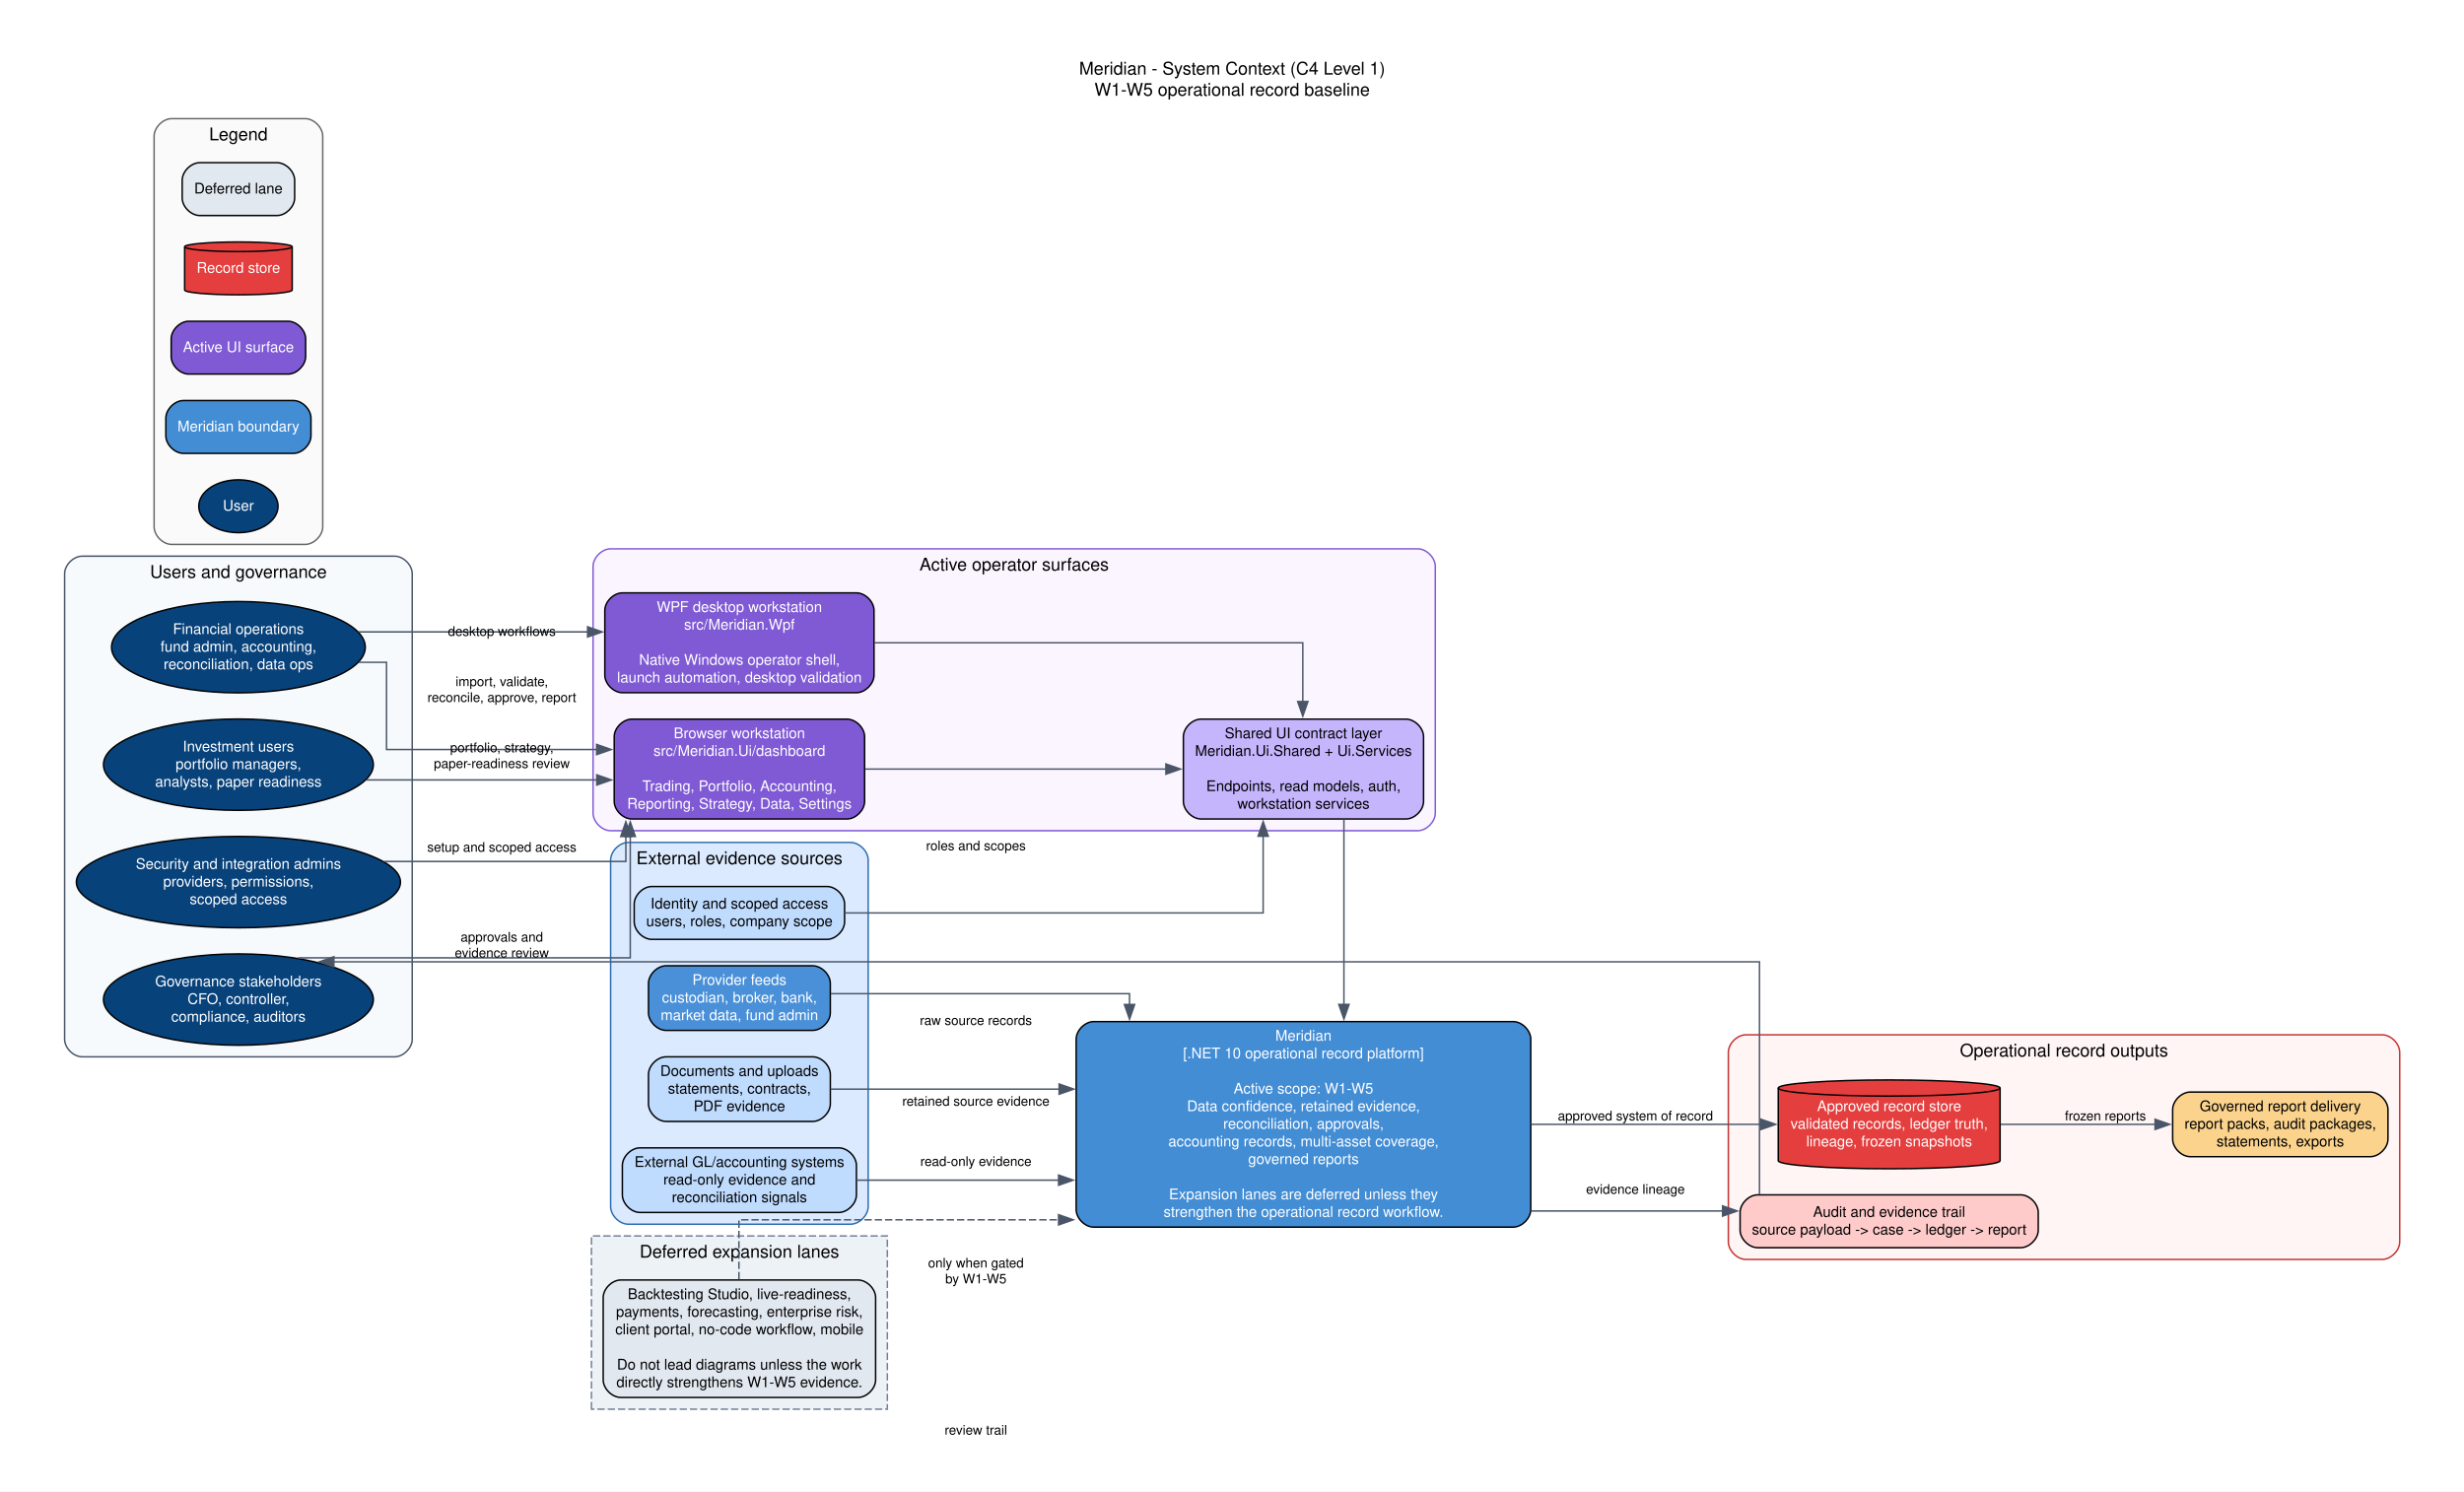
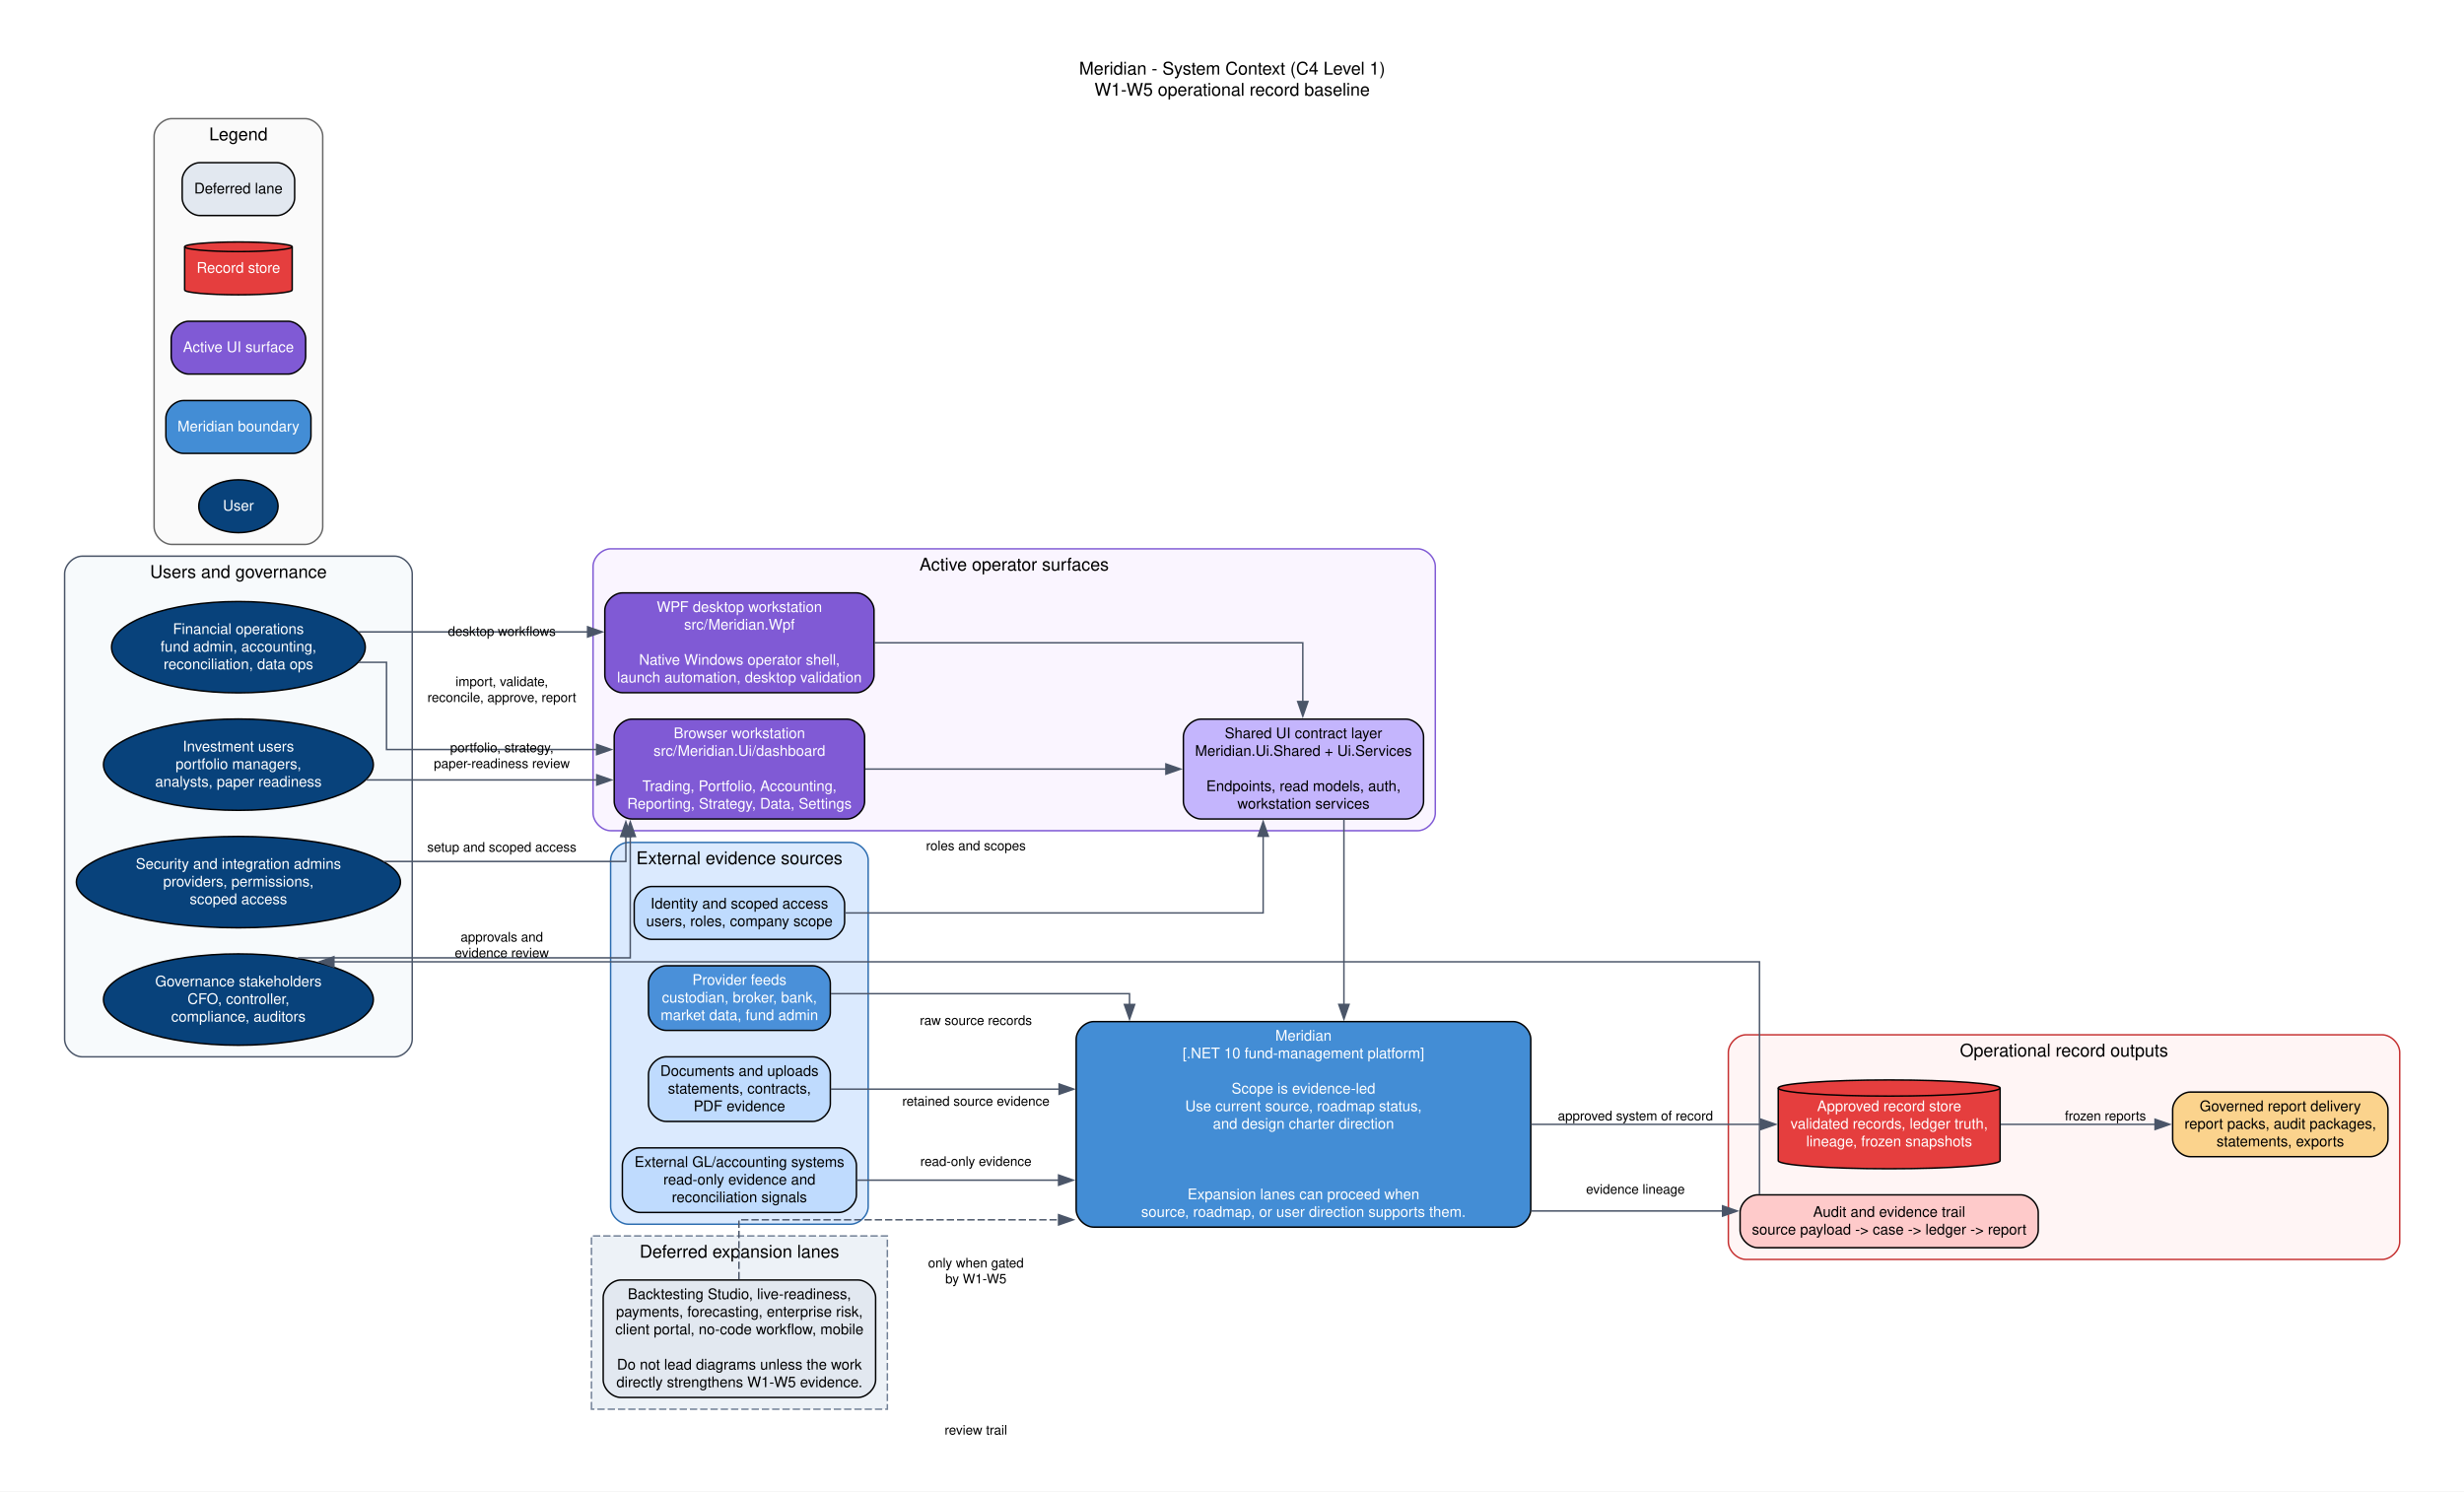
<svg xmlns="http://www.w3.org/2000/svg" width="1678pt" height="1016pt" viewBox="0.00 0.00 1678.00 1016.00">
  <g id="graph0" class="graph" transform="scale(1 1) rotate(0) translate(36 979.8)">
    <polygon fill="white" stroke="none" points="-36,36 -36,-979.8 1642.22,-979.8 1642.22,36 -36,36" />
    <text xml:space="preserve" text-anchor="middle" x="803.11" y="-929" font-family="Helvetica,sans-Serif" font-size="12.00">Meridian - System Context (C4 Level 1)</text>
    <text xml:space="preserve" text-anchor="middle" x="803.11" y="-914.6" font-family="Helvetica,sans-Serif" font-size="12.00">W1-W5 operational record baseline</text>
    <g id="clust1" class="cluster">
      <path fill="#f7fafc" stroke="#4a5568" d="M20,-260C20,-260 232.73,-260 232.73,-260 238.73,-260 244.73,-266 244.73,-272 244.73,-272 244.73,-589 244.73,-589 244.73,-595 238.73,-601 232.73,-601 232.73,-601 20,-601 20,-601 14,-601 8,-595 8,-589 8,-589 8,-272 8,-272 8,-266 14,-260 20,-260" />
      <text xml:space="preserve" text-anchor="middle" x="126.36" y="-586.2" font-family="Helvetica,sans-Serif" font-size="12.00">Users and governance</text>
    </g>
    <g id="clust2" class="cluster">
      <path fill="#faf5ff" stroke="#805ad5" d="M379.88,-414C379.88,-414 929.45,-414 929.45,-414 935.45,-414 941.45,-420 941.45,-426 941.45,-426 941.45,-594 941.45,-594 941.45,-600 935.45,-606 929.45,-606 929.45,-606 379.88,-606 379.88,-606 373.88,-606 367.88,-600 367.88,-594 367.88,-594 367.88,-426 367.88,-426 367.88,-420 373.88,-414 379.88,-414" />
      <text xml:space="preserve" text-anchor="middle" x="654.66" y="-591.2" font-family="Helvetica,sans-Serif" font-size="12.00">Active operator surfaces</text>
    </g>
    <g id="clust3" class="cluster">
      <path fill="#dbeafe" stroke="#2b6cb0" d="M391.84,-146C391.84,-146 543.24,-146 543.24,-146 549.24,-146 555.24,-152 555.24,-158 555.24,-158 555.24,-394 555.24,-394 555.24,-400 549.24,-406 543.24,-406 543.24,-406 391.84,-406 391.84,-406 385.84,-406 379.84,-400 379.84,-394 379.84,-394 379.84,-158 379.84,-158 379.84,-152 385.84,-146 391.84,-146" />
      <text xml:space="preserve" text-anchor="middle" x="467.54" y="-391.2" font-family="Helvetica,sans-Serif" font-size="12.00">External evidence sources</text>
    </g>
    <g id="clust4" class="cluster">
      <path fill="#fff5f5" stroke="#c53030" d="M1153.02,-122C1153.02,-122 1586.22,-122 1586.22,-122 1592.22,-122 1598.22,-128 1598.22,-134 1598.22,-134 1598.22,-263 1598.22,-263 1598.22,-269 1592.22,-275 1586.22,-275 1586.22,-275 1153.02,-275 1153.02,-275 1147.02,-275 1141.02,-269 1141.02,-263 1141.02,-263 1141.02,-134 1141.02,-134 1141.02,-128 1147.02,-122 1153.02,-122" />
      <text xml:space="preserve" text-anchor="middle" x="1369.62" y="-260.2" font-family="Helvetica,sans-Serif" font-size="12.00">Operational record outputs</text>
    </g>
    <g id="clust5" class="cluster">
      <polygon fill="#edf2f7" stroke="#718096" stroke-dasharray="5,2" points="366.78,-20 366.78,-138 568.3,-138 568.3,-20 366.78,-20" />
      <text xml:space="preserve" text-anchor="middle" x="467.54" y="-123.2" font-family="Helvetica,sans-Serif" font-size="12.00">Deferred expansion lanes</text>
    </g>
    <g id="clust6" class="cluster">
      <path fill="#fafafa" stroke="#666666" d="M80.95,-609C80.95,-609 171.78,-609 171.78,-609 177.78,-609 183.78,-615 183.78,-621 183.78,-621 183.78,-887 183.78,-887 183.78,-893 177.78,-899 171.78,-899 171.78,-899 80.95,-899 80.95,-899 74.95,-899 68.95,-893 68.95,-887 68.95,-887 68.95,-621 68.95,-621 68.95,-615 74.95,-609 80.95,-609" />
      <text xml:space="preserve" text-anchor="middle" x="126.36" y="-884.2" font-family="Helvetica,sans-Serif" font-size="12.00">Legend</text>
    </g>
    <g id="node1" class="node">
      <ellipse fill="#08427b" stroke="black" cx="126.36" cy="-539" rx="86.4" ry="31.11" />
      <text xml:space="preserve" text-anchor="middle" x="126.36" y="-548" font-family="Helvetica,sans-Serif" font-size="10.00" fill="white">Financial operations</text>
      <text xml:space="preserve" text-anchor="middle" x="126.36" y="-536" font-family="Helvetica,sans-Serif" font-size="10.00" fill="white">fund admin, accounting,</text>
      <text xml:space="preserve" text-anchor="middle" x="126.36" y="-524" font-family="Helvetica,sans-Serif" font-size="10.00" fill="white">reconciliation, data ops</text>
    </g>
    <g id="node6" class="node">
      <path fill="#805ad5" stroke="black" d="M540.81,-490C540.81,-490 394.28,-490 394.28,-490 388.28,-490 382.28,-484 382.28,-478 382.28,-478 382.28,-434 382.28,-434 382.28,-428 388.28,-422 394.28,-422 394.28,-422 540.81,-422 540.81,-422 546.81,-422 552.81,-428 552.81,-434 552.81,-434 552.81,-478 552.81,-478 552.81,-484 546.81,-490 540.81,-490" />
      <text xml:space="preserve" text-anchor="middle" x="467.54" y="-477" font-family="Helvetica,sans-Serif" font-size="10.00" fill="white">Browser workstation</text>
      <text xml:space="preserve" text-anchor="middle" x="467.54" y="-465" font-family="Helvetica,sans-Serif" font-size="10.00" fill="white">src/Meridian.Ui/dashboard</text>
      <text xml:space="preserve" text-anchor="middle" x="467.54" y="-441" font-family="Helvetica,sans-Serif" font-size="10.00" fill="white">Trading, Portfolio, Accounting,</text>
      <text xml:space="preserve" text-anchor="middle" x="467.54" y="-429" font-family="Helvetica,sans-Serif" font-size="10.00" fill="white">Reporting, Strategy, Data, Settings</text>
    </g>
    <g id="edge1" class="edge">
      <path fill="none" stroke="#4a5568" d="M208.25,-528.7C219.46,-528.7 227.22,-528.7 227.22,-528.7 227.22,-528.7 227.22,-469.3 227.22,-469.3 227.22,-469.3 370.28,-469.3 370.28,-469.3" />
      <polygon fill="#4a5568" stroke="#4a5568" points="370.28,-472.8 380.28,-469.3 370.28,-465.8 370.28,-472.8" />
      <text xml:space="preserve" text-anchor="middle" x="305.75" y="-512.5" font-family="Helvetica,sans-Serif" font-size="9.00">import, validate,</text>
      <text xml:space="preserve" text-anchor="middle" x="305.75" y="-501.7" font-family="Helvetica,sans-Serif" font-size="9.00">reconcile, approve, report</text>
    </g>
    <g id="node7" class="node">
      <path fill="#805ad5" stroke="black" d="M547.21,-576C547.21,-576 387.88,-576 387.88,-576 381.88,-576 375.88,-570 375.88,-564 375.88,-564 375.88,-520 375.88,-520 375.88,-514 381.88,-508 387.88,-508 387.88,-508 547.21,-508 547.21,-508 553.21,-508 559.21,-514 559.21,-520 559.21,-520 559.21,-564 559.21,-564 559.21,-570 553.21,-576 547.21,-576" />
      <text xml:space="preserve" text-anchor="middle" x="467.54" y="-563" font-family="Helvetica,sans-Serif" font-size="10.00" fill="white">WPF desktop workstation</text>
      <text xml:space="preserve" text-anchor="middle" x="467.54" y="-551" font-family="Helvetica,sans-Serif" font-size="10.00" fill="white">src/Meridian.Wpf</text>
      <text xml:space="preserve" text-anchor="middle" x="467.54" y="-527" font-family="Helvetica,sans-Serif" font-size="10.00" fill="white">Native Windows operator shell,</text>
      <text xml:space="preserve" text-anchor="middle" x="467.54" y="-515" font-family="Helvetica,sans-Serif" font-size="10.00" fill="white">launch automation, desktop validation</text>
    </g>
    <g id="edge2" class="edge">
      <path fill="none" stroke="#4a5568" d="M208.08,-549.41C208.08,-549.41 364.15,-549.41 364.15,-549.41" />
      <polygon fill="#4a5568" stroke="#4a5568" points="364.15,-552.91 374.15,-549.41 364.15,-545.91 364.15,-552.91" />
      <text xml:space="preserve" text-anchor="middle" x="305.75" y="-546.7" font-family="Helvetica,sans-Serif" font-size="9.00">desktop workflows</text>
    </g>
    <g id="node2" class="node">
      <ellipse fill="#08427b" stroke="black" cx="126.36" cy="-459" rx="91.89" ry="31.11" />
      <text xml:space="preserve" text-anchor="middle" x="126.36" y="-468" font-family="Helvetica,sans-Serif" font-size="10.00" fill="white">Investment users</text>
      <text xml:space="preserve" text-anchor="middle" x="126.36" y="-456" font-family="Helvetica,sans-Serif" font-size="10.00" fill="white">portfolio managers,</text>
      <text xml:space="preserve" text-anchor="middle" x="126.36" y="-444" font-family="Helvetica,sans-Serif" font-size="10.00" fill="white">analysts, paper readiness</text>
    </g>
    <g id="edge3" class="edge">
      <path fill="none" stroke="#4a5568" d="M213.34,-448.59C213.34,-448.59 370.39,-448.59 370.39,-448.59" />
      <polygon fill="#4a5568" stroke="#4a5568" points="370.39,-452.09 380.39,-448.59 370.39,-445.09 370.39,-452.09" />
      <text xml:space="preserve" text-anchor="middle" x="305.75" y="-467.5" font-family="Helvetica,sans-Serif" font-size="9.00">portfolio, strategy,</text>
      <text xml:space="preserve" text-anchor="middle" x="305.75" y="-456.7" font-family="Helvetica,sans-Serif" font-size="9.00">paper-readiness review</text>
    </g>
    <g id="node3" class="node">
      <ellipse fill="#08427b" stroke="black" cx="126.36" cy="-299" rx="91.89" ry="31.11" />
      <text xml:space="preserve" text-anchor="middle" x="126.36" y="-308" font-family="Helvetica,sans-Serif" font-size="10.00" fill="white">Governance stakeholders</text>
      <text xml:space="preserve" text-anchor="middle" x="126.36" y="-296" font-family="Helvetica,sans-Serif" font-size="10.00" fill="white">CFO, controller,</text>
      <text xml:space="preserve" text-anchor="middle" x="126.36" y="-284" font-family="Helvetica,sans-Serif" font-size="10.00" fill="white">compliance, auditors</text>
    </g>
    <g id="edge4" class="edge">
      <path fill="none" stroke="#4a5568" d="M166.89,-327.41C241.55,-327.41 393.22,-327.41 393.22,-327.41 393.22,-327.41 393.22,-410.03 393.22,-410.03" />
      <polygon fill="#4a5568" stroke="#4a5568" points="389.72,-410.03 393.22,-420.03 396.72,-410.03 389.72,-410.03" />
      <text xml:space="preserve" text-anchor="middle" x="305.75" y="-338.5" font-family="Helvetica,sans-Serif" font-size="9.00">approvals and</text>
      <text xml:space="preserve" text-anchor="middle" x="305.75" y="-327.7" font-family="Helvetica,sans-Serif" font-size="9.00">evidence review</text>
    </g>
    <g id="node4" class="node">
      <ellipse fill="#08427b" stroke="black" cx="126.36" cy="-379" rx="110.36" ry="31.11" />
      <text xml:space="preserve" text-anchor="middle" x="126.36" y="-388" font-family="Helvetica,sans-Serif" font-size="10.00" fill="white">Security and integration admins</text>
      <text xml:space="preserve" text-anchor="middle" x="126.36" y="-376" font-family="Helvetica,sans-Serif" font-size="10.00" fill="white">providers, permissions,</text>
      <text xml:space="preserve" text-anchor="middle" x="126.36" y="-364" font-family="Helvetica,sans-Serif" font-size="10.00" fill="white">scoped access</text>
    </g>
    <g id="edge5" class="edge">
      <path fill="none" stroke="#4a5568" d="M225.36,-393.06C300.23,-393.06 390.22,-393.06 390.22,-393.06 390.22,-393.06 390.22,-410.07 390.22,-410.07" />
      <polygon fill="#4a5568" stroke="#4a5568" points="386.72,-410.07 390.22,-420.07 393.72,-410.07 386.72,-410.07" />
      <text xml:space="preserve" text-anchor="middle" x="305.75" y="-399.7" font-family="Helvetica,sans-Serif" font-size="9.00">setup and scoped access</text>
    </g>
    <g id="node5" class="node">
      <path fill="#438dd5" stroke="black" d="M994.47,-284C994.47,-284 708.87,-284 708.87,-284 702.87,-284 696.87,-278 696.87,-272 696.87,-272 696.87,-156 696.87,-156 696.87,-150 702.87,-144 708.87,-144 708.87,-144 994.47,-144 994.47,-144 1000.47,-144 1006.47,-150 1006.47,-156 1006.47,-156 1006.47,-272 1006.47,-272 1006.47,-278 1000.47,-284 994.47,-284" />
      <text xml:space="preserve" text-anchor="middle" x="851.67" y="-271" font-family="Helvetica,sans-Serif" font-size="10.00" fill="white">Meridian</text>
-       <text xml:space="preserve" text-anchor="middle" x="851.67" y="-259" font-family="Helvetica,sans-Serif" font-size="10.00" fill="white">[.NET 10 operational record platform]</text>
-       <text xml:space="preserve" text-anchor="middle" x="851.67" y="-235" font-family="Helvetica,sans-Serif" font-size="10.00" fill="white">Active scope: W1-W5</text>
-       <text xml:space="preserve" text-anchor="middle" x="851.67" y="-223" font-family="Helvetica,sans-Serif" font-size="10.00" fill="white">Data confidence, retained evidence,</text>
-       <text xml:space="preserve" text-anchor="middle" x="851.67" y="-211" font-family="Helvetica,sans-Serif" font-size="10.00" fill="white">reconciliation, approvals,</text>
-       <text xml:space="preserve" text-anchor="middle" x="851.67" y="-199" font-family="Helvetica,sans-Serif" font-size="10.00" fill="white">accounting records, multi-asset coverage,</text>
-       <text xml:space="preserve" text-anchor="middle" x="851.67" y="-187" font-family="Helvetica,sans-Serif" font-size="10.00" fill="white">governed reports</text>
-       <text xml:space="preserve" text-anchor="middle" x="851.67" y="-163" font-family="Helvetica,sans-Serif" font-size="10.00" fill="white">Expansion lanes are deferred unless they</text>
-       <text xml:space="preserve" text-anchor="middle" x="851.67" y="-151" font-family="Helvetica,sans-Serif" font-size="10.00" fill="white">strengthen the operational record workflow.</text>
+       <text xml:space="preserve" text-anchor="middle" x="851.67" y="-259" font-family="Helvetica,sans-Serif" font-size="10.00" fill="white">[.NET 10 fund-management platform]</text>
+       <text xml:space="preserve" text-anchor="middle" x="851.67" y="-235" font-family="Helvetica,sans-Serif" font-size="10.00" fill="white">Scope is evidence-led</text>
+       <text xml:space="preserve" text-anchor="middle" x="851.67" y="-223" font-family="Helvetica,sans-Serif" font-size="10.00" fill="white">Use current source, roadmap status,</text>
+       <text xml:space="preserve" text-anchor="middle" x="851.67" y="-211" font-family="Helvetica,sans-Serif" font-size="10.00" fill="white">and design charter direction</text>
+       <text xml:space="preserve" text-anchor="middle" x="851.67" y="-199" font-family="Helvetica,sans-Serif" font-size="10.00" fill="white" />
+       <text xml:space="preserve" text-anchor="middle" x="851.67" y="-187" font-family="Helvetica,sans-Serif" font-size="10.00" fill="white" />
+       <text xml:space="preserve" text-anchor="middle" x="851.67" y="-163" font-family="Helvetica,sans-Serif" font-size="10.00" fill="white">Expansion lanes can proceed when</text>
+       <text xml:space="preserve" text-anchor="middle" x="851.67" y="-151" font-family="Helvetica,sans-Serif" font-size="10.00" fill="white">source, roadmap, or user direction supports them.</text>
    </g>
    <g id="node13" class="node">
      <path fill="#e53e3e" stroke="black" d="M1326.08,-238.75C1326.08,-241.78 1292.22,-244.25 1250.54,-244.25 1208.86,-244.25 1175,-241.78 1175,-238.75 1175,-238.75 1175,-189.25 1175,-189.25 1175,-186.22 1208.86,-183.75 1250.54,-183.75 1292.22,-183.75 1326.08,-186.22 1326.08,-189.25 1326.08,-189.25 1326.08,-238.75 1326.08,-238.75" />
      <path fill="none" stroke="black" d="M1326.08,-238.75C1326.08,-235.72 1292.22,-233.25 1250.54,-233.25 1208.86,-233.25 1175,-235.72 1175,-238.75" />
      <text xml:space="preserve" text-anchor="middle" x="1250.54" y="-223" font-family="Helvetica,sans-Serif" font-size="10.00" fill="white">Approved record store</text>
      <text xml:space="preserve" text-anchor="middle" x="1250.54" y="-211" font-family="Helvetica,sans-Serif" font-size="10.00" fill="white">validated records, ledger truth,</text>
      <text xml:space="preserve" text-anchor="middle" x="1250.54" y="-199" font-family="Helvetica,sans-Serif" font-size="10.00" fill="white">lineage, frozen snapshots</text>
    </g>
    <g id="edge13" class="edge">
      <path fill="none" stroke="#4a5568" d="M1006.74,-214C1006.74,-214 1163.24,-214 1163.24,-214" />
      <polygon fill="#4a5568" stroke="#4a5568" points="1163.24,-217.5 1173.24,-214 1163.24,-210.5 1163.24,-217.5" />
      <text xml:space="preserve" text-anchor="middle" x="1077.74" y="-216.7" font-family="Helvetica,sans-Serif" font-size="9.00">approved system of record</text>
    </g>
    <g id="node14" class="node">
      <path fill="#fecaca" stroke="black" d="M1340.06,-166C1340.06,-166 1161.02,-166 1161.02,-166 1155.02,-166 1149.02,-160 1149.02,-154 1149.02,-154 1149.02,-142 1149.02,-142 1149.02,-136 1155.02,-130 1161.02,-130 1161.02,-130 1340.06,-130 1340.06,-130 1346.06,-130 1352.06,-136 1352.06,-142 1352.06,-142 1352.06,-154 1352.06,-154 1352.06,-160 1346.06,-166 1340.06,-166" />
      <text xml:space="preserve" text-anchor="middle" x="1250.54" y="-151" font-family="Helvetica,sans-Serif" font-size="10.00">Audit and evidence trail</text>
      <text xml:space="preserve" text-anchor="middle" x="1250.54" y="-139" font-family="Helvetica,sans-Serif" font-size="10.00">source payload -&gt; case -&gt; ledger -&gt; report</text>
    </g>
    <g id="edge14" class="edge">
      <path fill="none" stroke="#4a5568" d="M1006.74,-155C1006.74,-155 1137.08,-155 1137.08,-155" />
      <polygon fill="#4a5568" stroke="#4a5568" points="1137.08,-158.5 1147.08,-155 1137.08,-151.5 1137.08,-158.5" />
      <text xml:space="preserve" text-anchor="middle" x="1077.74" y="-166.7" font-family="Helvetica,sans-Serif" font-size="9.00">evidence lineage</text>
    </g>
    <g id="node8" class="node">
      <path fill="#c4b5fd" stroke="black" d="M921.45,-490C921.45,-490 781.89,-490 781.89,-490 775.89,-490 769.89,-484 769.89,-478 769.89,-478 769.89,-434 769.89,-434 769.89,-428 775.89,-422 781.89,-422 781.89,-422 921.45,-422 921.45,-422 927.45,-422 933.45,-428 933.45,-434 933.45,-434 933.45,-478 933.45,-478 933.45,-484 927.45,-490 921.45,-490" />
      <text xml:space="preserve" text-anchor="middle" x="851.67" y="-477" font-family="Helvetica,sans-Serif" font-size="10.00">Shared UI contract layer</text>
      <text xml:space="preserve" text-anchor="middle" x="851.67" y="-465" font-family="Helvetica,sans-Serif" font-size="10.00">Meridian.Ui.Shared + Ui.Services</text>
      <text xml:space="preserve" text-anchor="middle" x="851.67" y="-441" font-family="Helvetica,sans-Serif" font-size="10.00">Endpoints, read models, auth,</text>
      <text xml:space="preserve" text-anchor="middle" x="851.67" y="-429" font-family="Helvetica,sans-Serif" font-size="10.00">workstation services</text>
    </g>
    <g id="edge6" class="edge">
      <path fill="none" stroke="#4a5568" d="M553.27,-456C553.27,-456 757.98,-456 757.98,-456" />
      <polygon fill="#4a5568" stroke="#4a5568" points="757.98,-459.5 767.98,-456 757.98,-452.5 757.98,-459.5" />
    </g>
    <g id="edge7" class="edge">
      <path fill="none" stroke="#4a5568" d="M559.44,-542C672.95,-542 851.22,-542 851.22,-542 851.22,-542 851.22,-502 851.22,-502" />
      <polygon fill="#4a5568" stroke="#4a5568" points="854.72,-502 851.22,-492 847.72,-502 854.72,-502" />
    </g>
    <g id="edge8" class="edge">
      <path fill="none" stroke="#4a5568" d="M879.22,-421.58C879.22,-421.58 879.22,-295.69 879.22,-295.69" />
      <polygon fill="#4a5568" stroke="#4a5568" points="882.72,-295.69 879.22,-285.69 875.72,-295.69 882.72,-295.69" />
    </g>
    <g id="node9" class="node">
      <path fill="#4a90d9" stroke="black" d="M517.46,-322C517.46,-322 417.62,-322 417.62,-322 411.62,-322 405.62,-316 405.62,-310 405.62,-310 405.62,-290 405.62,-290 405.62,-284 411.62,-278 417.62,-278 417.62,-278 517.46,-278 517.46,-278 523.46,-278 529.46,-284 529.46,-290 529.46,-290 529.46,-310 529.46,-310 529.46,-316 523.46,-322 517.46,-322" />
      <text xml:space="preserve" text-anchor="middle" x="467.54" y="-309" font-family="Helvetica,sans-Serif" font-size="10.00" fill="white">Provider feeds</text>
      <text xml:space="preserve" text-anchor="middle" x="467.54" y="-297" font-family="Helvetica,sans-Serif" font-size="10.00" fill="white">custodian, broker, bank,</text>
      <text xml:space="preserve" text-anchor="middle" x="467.54" y="-285" font-family="Helvetica,sans-Serif" font-size="10.00" fill="white">market data, fund admin</text>
    </g>
    <g id="edge9" class="edge">
      <path fill="none" stroke="#4a5568" d="M529.83,-303C608.36,-303 733.22,-303 733.22,-303 733.22,-303 733.22,-295.64 733.22,-295.64" />
      <polygon fill="#4a5568" stroke="#4a5568" points="736.72,-295.64 733.22,-285.64 729.72,-295.64 736.72,-295.64" />
      <text xml:space="preserve" text-anchor="middle" x="628.59" y="-281.7" font-family="Helvetica,sans-Serif" font-size="9.00">raw source records</text>
    </g>
    <g id="node10" class="node">
      <path fill="#bfdbfe" stroke="black" d="M517.47,-260C517.47,-260 417.62,-260 417.62,-260 411.62,-260 405.62,-254 405.62,-248 405.62,-248 405.62,-228 405.62,-228 405.62,-222 411.62,-216 417.62,-216 417.62,-216 517.47,-216 517.47,-216 523.47,-216 529.47,-222 529.47,-228 529.47,-228 529.47,-248 529.47,-248 529.47,-254 523.47,-260 517.47,-260" />
      <text xml:space="preserve" text-anchor="middle" x="467.54" y="-247" font-family="Helvetica,sans-Serif" font-size="10.00">Documents and uploads</text>
      <text xml:space="preserve" text-anchor="middle" x="467.54" y="-235" font-family="Helvetica,sans-Serif" font-size="10.00">statements, contracts,</text>
      <text xml:space="preserve" text-anchor="middle" x="467.54" y="-223" font-family="Helvetica,sans-Serif" font-size="10.00">PDF evidence</text>
    </g>
    <g id="edge10" class="edge">
      <path fill="none" stroke="#4a5568" d="M529.69,-238C529.69,-238 685.26,-238 685.26,-238" />
      <polygon fill="#4a5568" stroke="#4a5568" points="685.26,-241.5 695.26,-238 685.26,-234.5 685.26,-241.5" />
      <text xml:space="preserve" text-anchor="middle" x="628.59" y="-226.7" font-family="Helvetica,sans-Serif" font-size="9.00">retained source evidence</text>
    </g>
    <g id="node11" class="node">
      <path fill="#bfdbfe" stroke="black" d="M535.24,-198C535.24,-198 399.84,-198 399.84,-198 393.84,-198 387.84,-192 387.84,-186 387.84,-186 387.84,-166 387.84,-166 387.84,-160 393.84,-154 399.84,-154 399.84,-154 535.24,-154 535.24,-154 541.24,-154 547.24,-160 547.24,-166 547.24,-166 547.24,-186 547.24,-186 547.24,-192 541.24,-198 535.24,-198" />
      <text xml:space="preserve" text-anchor="middle" x="467.54" y="-185" font-family="Helvetica,sans-Serif" font-size="10.00">External GL/accounting systems</text>
      <text xml:space="preserve" text-anchor="middle" x="467.54" y="-173" font-family="Helvetica,sans-Serif" font-size="10.00">read-only evidence and</text>
      <text xml:space="preserve" text-anchor="middle" x="467.54" y="-161" font-family="Helvetica,sans-Serif" font-size="10.00">reconciliation signals</text>
    </g>
    <g id="edge11" class="edge">
      <path fill="none" stroke="#4a5568" d="M547.6,-176C547.6,-176 684.9,-176 684.9,-176" />
      <polygon fill="#4a5568" stroke="#4a5568" points="684.9,-179.5 694.9,-176 684.9,-172.5 684.9,-179.5" />
      <text xml:space="preserve" text-anchor="middle" x="628.59" y="-185.7" font-family="Helvetica,sans-Serif" font-size="9.00">read-only evidence</text>
    </g>
    <g id="node12" class="node">
      <path fill="#bfdbfe" stroke="black" d="M527.18,-376C527.18,-376 407.9,-376 407.9,-376 401.9,-376 395.9,-370 395.9,-364 395.9,-364 395.9,-352 395.9,-352 395.9,-346 401.9,-340 407.9,-340 407.9,-340 527.18,-340 527.18,-340 533.18,-340 539.18,-346 539.18,-352 539.18,-352 539.18,-364 539.18,-364 539.18,-370 533.18,-376 527.18,-376" />
      <text xml:space="preserve" text-anchor="middle" x="467.54" y="-361" font-family="Helvetica,sans-Serif" font-size="10.00">Identity and scoped access</text>
      <text xml:space="preserve" text-anchor="middle" x="467.54" y="-349" font-family="Helvetica,sans-Serif" font-size="10.00">users, roles, company scope</text>
    </g>
    <g id="edge12" class="edge">
      <path fill="none" stroke="#4a5568" d="M539.29,-358C643.45,-358 824.22,-358 824.22,-358 824.22,-358 824.22,-410.21 824.22,-410.21" />
      <polygon fill="#4a5568" stroke="#4a5568" points="820.72,-410.21 824.22,-420.21 827.72,-410.21 820.72,-410.21" />
      <text xml:space="preserve" text-anchor="middle" x="628.59" y="-400.7" font-family="Helvetica,sans-Serif" font-size="9.00">roles and scopes</text>
    </g>
    <g id="node15" class="node">
      <path fill="#fbd38d" stroke="black" d="M1578.22,-236C1578.22,-236 1455.59,-236 1455.59,-236 1449.59,-236 1443.59,-230 1443.59,-224 1443.59,-224 1443.59,-204 1443.59,-204 1443.59,-198 1449.59,-192 1455.59,-192 1455.59,-192 1578.22,-192 1578.22,-192 1584.22,-192 1590.22,-198 1590.22,-204 1590.22,-204 1590.22,-224 1590.22,-224 1590.22,-230 1584.22,-236 1578.22,-236" />
      <text xml:space="preserve" text-anchor="middle" x="1516.9" y="-223" font-family="Helvetica,sans-Serif" font-size="10.00">Governed report delivery</text>
      <text xml:space="preserve" text-anchor="middle" x="1516.9" y="-211" font-family="Helvetica,sans-Serif" font-size="10.00">report packs, audit packages,</text>
      <text xml:space="preserve" text-anchor="middle" x="1516.9" y="-199" font-family="Helvetica,sans-Serif" font-size="10.00">statements, exports</text>
    </g>
    <g id="edge15" class="edge">
      <path fill="none" stroke="#4a5568" d="M1326.51,-214C1326.51,-214 1431.61,-214 1431.61,-214" />
      <polygon fill="#4a5568" stroke="#4a5568" points="1431.61,-217.5 1441.61,-214 1431.61,-210.5 1431.61,-217.5" />
      <text xml:space="preserve" text-anchor="middle" x="1397.83" y="-216.7" font-family="Helvetica,sans-Serif" font-size="9.00">frozen reports</text>
    </g>
    <g id="edge16" class="edge">
      <path fill="none" stroke="#4a5568" d="M1162.22,-166.24C1162.22,-211.39 1162.22,-324.7 1162.22,-324.7 1162.22,-324.7 191.39,-324.7 191.39,-324.7" />
      <polygon fill="#4a5568" stroke="#4a5568" points="191.39,-321.2 181.39,-324.7 191.39,-328.2 191.39,-321.2" />
      <text xml:space="preserve" text-anchor="middle" x="628.59" y="-2.7" font-family="Helvetica,sans-Serif" font-size="9.00">review trail</text>
    </g>
    <g id="node16" class="node">
      <path fill="#e2e8f0" stroke="black" d="M548.3,-108C548.3,-108 386.78,-108 386.78,-108 380.78,-108 374.78,-102 374.78,-96 374.78,-96 374.78,-40 374.78,-40 374.78,-34 380.78,-28 386.78,-28 386.78,-28 548.3,-28 548.3,-28 554.3,-28 560.3,-34 560.3,-40 560.3,-40 560.3,-96 560.3,-96 560.3,-102 554.3,-108 548.3,-108" />
      <text xml:space="preserve" text-anchor="middle" x="467.54" y="-95" font-family="Helvetica,sans-Serif" font-size="10.00">Backtesting Studio, live-readiness,</text>
      <text xml:space="preserve" text-anchor="middle" x="467.54" y="-83" font-family="Helvetica,sans-Serif" font-size="10.00">payments, forecasting, enterprise risk,</text>
      <text xml:space="preserve" text-anchor="middle" x="467.54" y="-71" font-family="Helvetica,sans-Serif" font-size="10.00">client portal, no-code workflow, mobile</text>
      <text xml:space="preserve" text-anchor="middle" x="467.54" y="-47" font-family="Helvetica,sans-Serif" font-size="10.00">Do not lead diagrams unless the work</text>
      <text xml:space="preserve" text-anchor="middle" x="467.54" y="-35" font-family="Helvetica,sans-Serif" font-size="10.00">directly strengthens W1-W5 evidence.</text>
    </g>
    <g id="edge17" class="edge">
      <path fill="none" stroke="#4a5568" stroke-dasharray="5,2" d="M467.22,-108.5C467.22,-128.75 467.22,-149 467.22,-149 467.22,-149 684.89,-149 684.89,-149" />
      <polygon fill="#4a5568" stroke="#4a5568" points="684.89,-152.5 694.89,-149 684.89,-145.5 684.89,-152.5" />
      <text xml:space="preserve" text-anchor="middle" x="628.59" y="-116.5" font-family="Helvetica,sans-Serif" font-size="9.00">only when gated</text>
      <text xml:space="preserve" text-anchor="middle" x="628.59" y="-105.7" font-family="Helvetica,sans-Serif" font-size="9.00">by W1-W5</text>
    </g>
    <g id="node17" class="node">
      <ellipse fill="#08427b" stroke="black" cx="126.36" cy="-635" rx="27" ry="18" />
      <text xml:space="preserve" text-anchor="middle" x="126.36" y="-632" font-family="Helvetica,sans-Serif" font-size="10.00" fill="white">User</text>
    </g>
    <g id="node18" class="node">
      <path fill="#438dd5" stroke="black" d="M163.78,-707C163.78,-707 88.95,-707 88.95,-707 82.95,-707 76.95,-701 76.95,-695 76.95,-695 76.95,-683 76.95,-683 76.95,-677 82.95,-671 88.95,-671 88.95,-671 163.78,-671 163.78,-671 169.78,-671 175.78,-677 175.78,-683 175.78,-683 175.78,-695 175.78,-695 175.78,-701 169.78,-707 163.78,-707" />
      <text xml:space="preserve" text-anchor="middle" x="126.36" y="-686" font-family="Helvetica,sans-Serif" font-size="10.00" fill="white">Meridian boundary</text>
    </g>
    <g id="node19" class="node">
      <path fill="#805ad5" stroke="black" d="M160.15,-761C160.15,-761 92.57,-761 92.57,-761 86.57,-761 80.57,-755 80.57,-749 80.57,-749 80.57,-737 80.57,-737 80.57,-731 86.57,-725 92.57,-725 92.57,-725 160.15,-725 160.15,-725 166.15,-725 172.15,-731 172.15,-737 172.15,-737 172.15,-749 172.15,-749 172.15,-755 166.15,-761 160.15,-761" />
      <text xml:space="preserve" text-anchor="middle" x="126.36" y="-740" font-family="Helvetica,sans-Serif" font-size="10.00" fill="white">Active UI surface</text>
    </g>
    <g id="node20" class="node">
      <path fill="#e53e3e" stroke="black" d="M162.99,-811.73C162.99,-813.53 146.57,-815 126.36,-815 106.16,-815 89.74,-813.53 89.74,-811.73 89.74,-811.73 89.74,-782.27 89.74,-782.27 89.74,-780.47 106.16,-779 126.36,-779 146.57,-779 162.99,-780.47 162.99,-782.27 162.99,-782.27 162.99,-811.73 162.99,-811.73" />
      <path fill="none" stroke="black" d="M162.99,-811.73C162.99,-809.92 146.57,-808.45 126.36,-808.45 106.16,-808.45 89.74,-809.92 89.74,-811.73" />
      <text xml:space="preserve" text-anchor="middle" x="126.36" y="-794" font-family="Helvetica,sans-Serif" font-size="10.00" fill="white">Record store</text>
    </g>
    <g id="node21" class="node">
      <path fill="#e2e8f0" stroke="black" d="M152.66,-869C152.66,-869 100.07,-869 100.07,-869 94.07,-869 88.07,-863 88.07,-857 88.07,-857 88.07,-845 88.07,-845 88.07,-839 94.07,-833 100.07,-833 100.07,-833 152.66,-833 152.66,-833 158.66,-833 164.66,-839 164.66,-845 164.66,-845 164.66,-857 164.66,-857 164.66,-863 158.66,-869 152.66,-869" />
      <text xml:space="preserve" text-anchor="middle" x="126.36" y="-848" font-family="Helvetica,sans-Serif" font-size="10.00">Deferred lane</text>
    </g>
  </g>
</svg>
